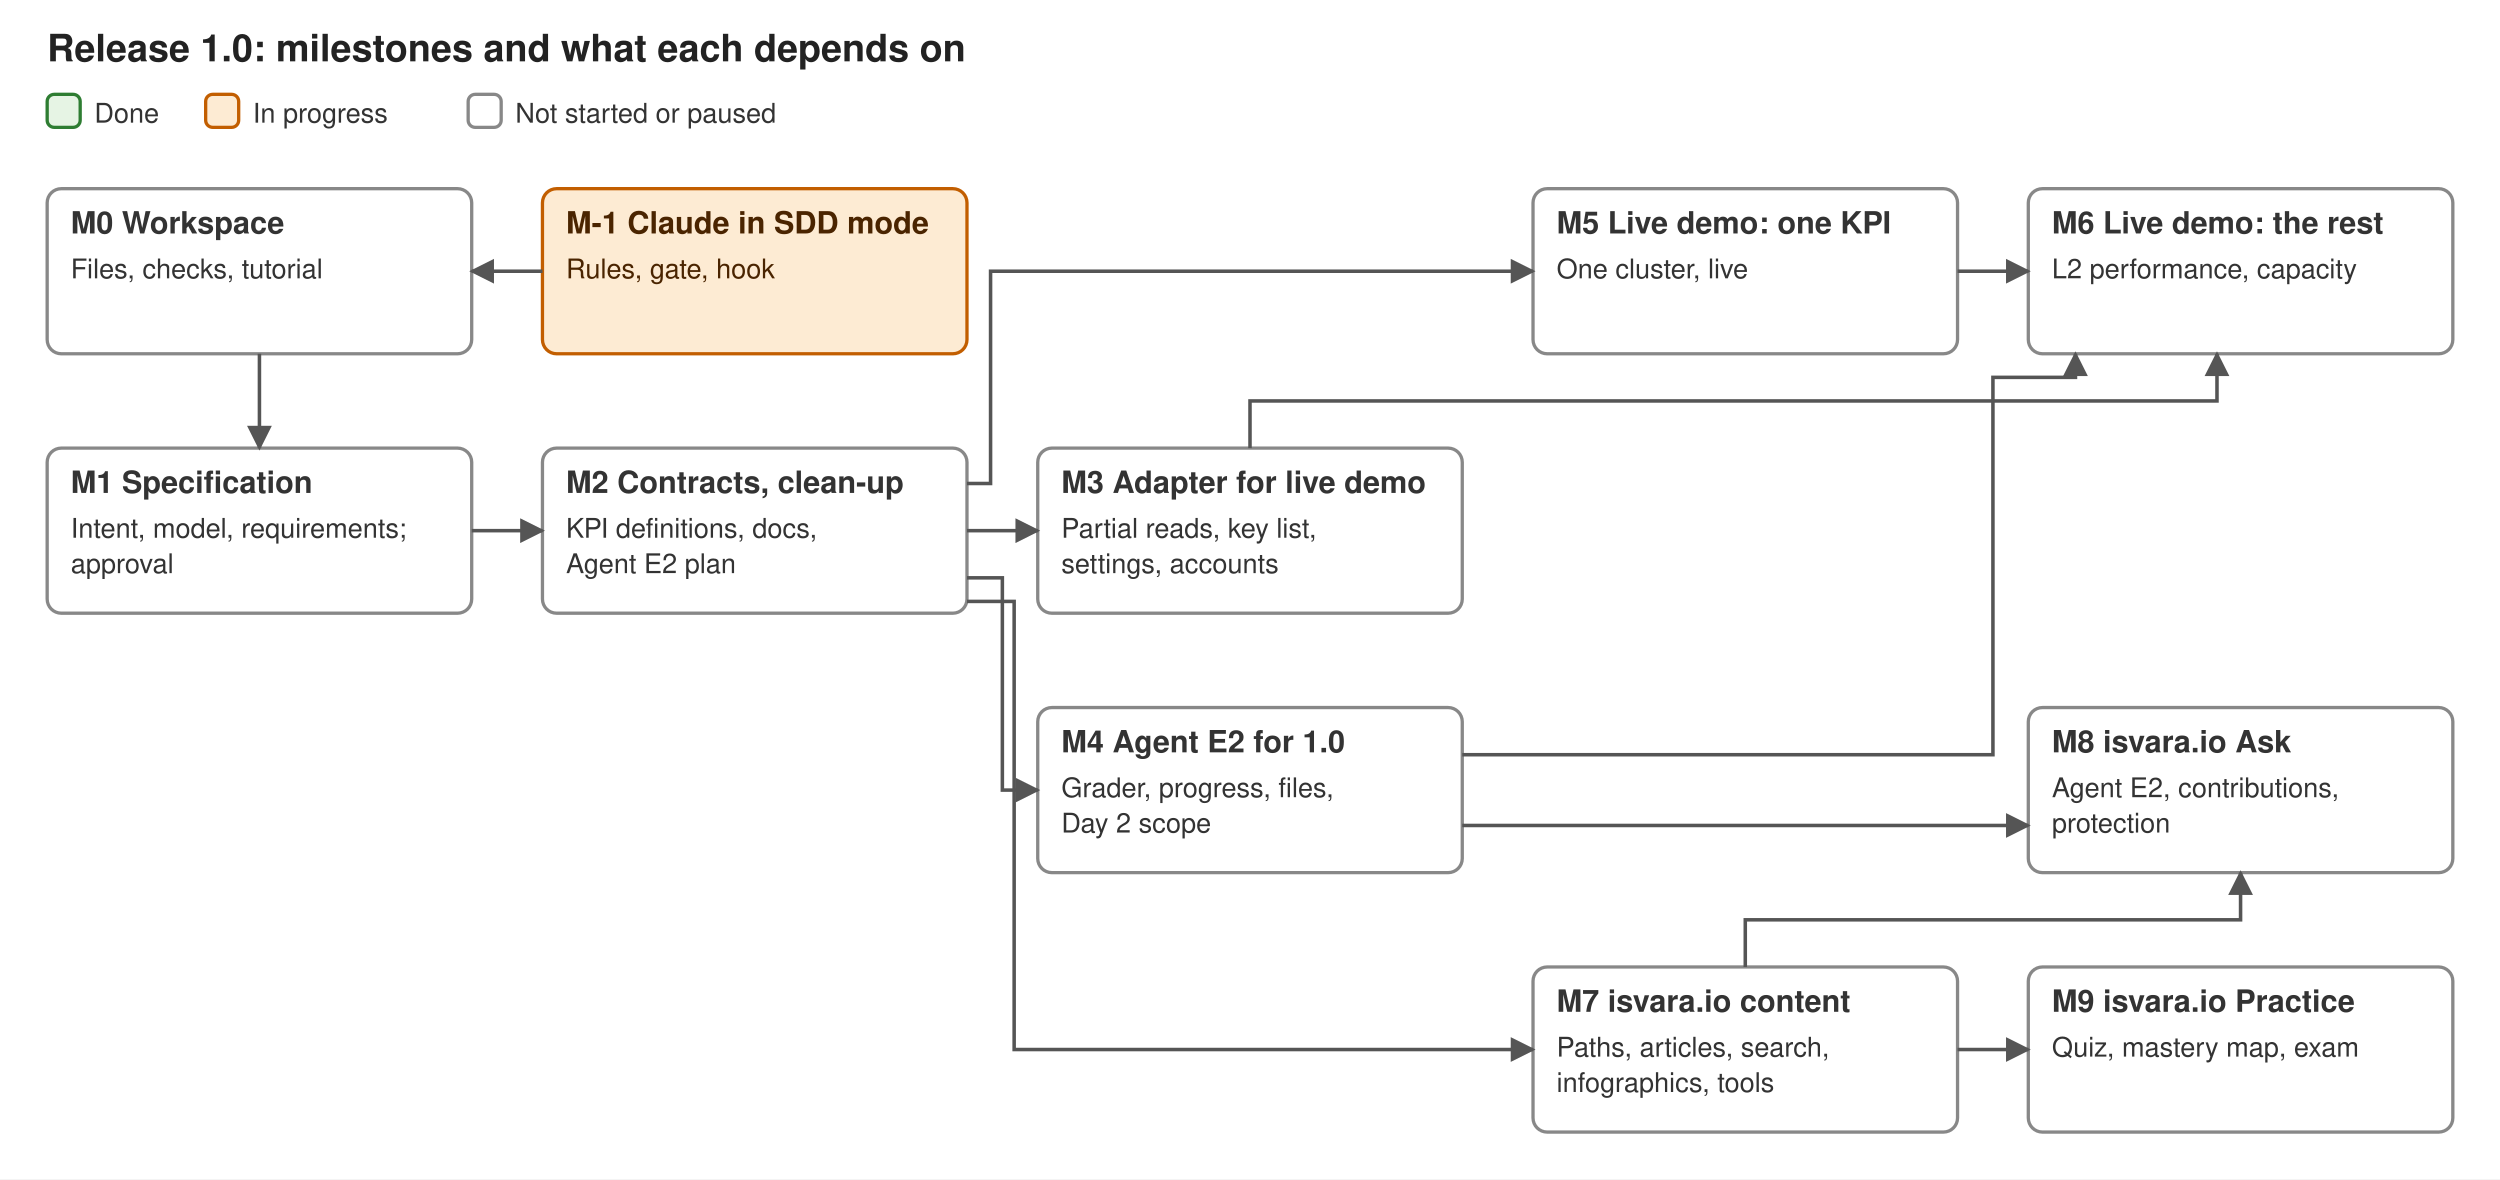
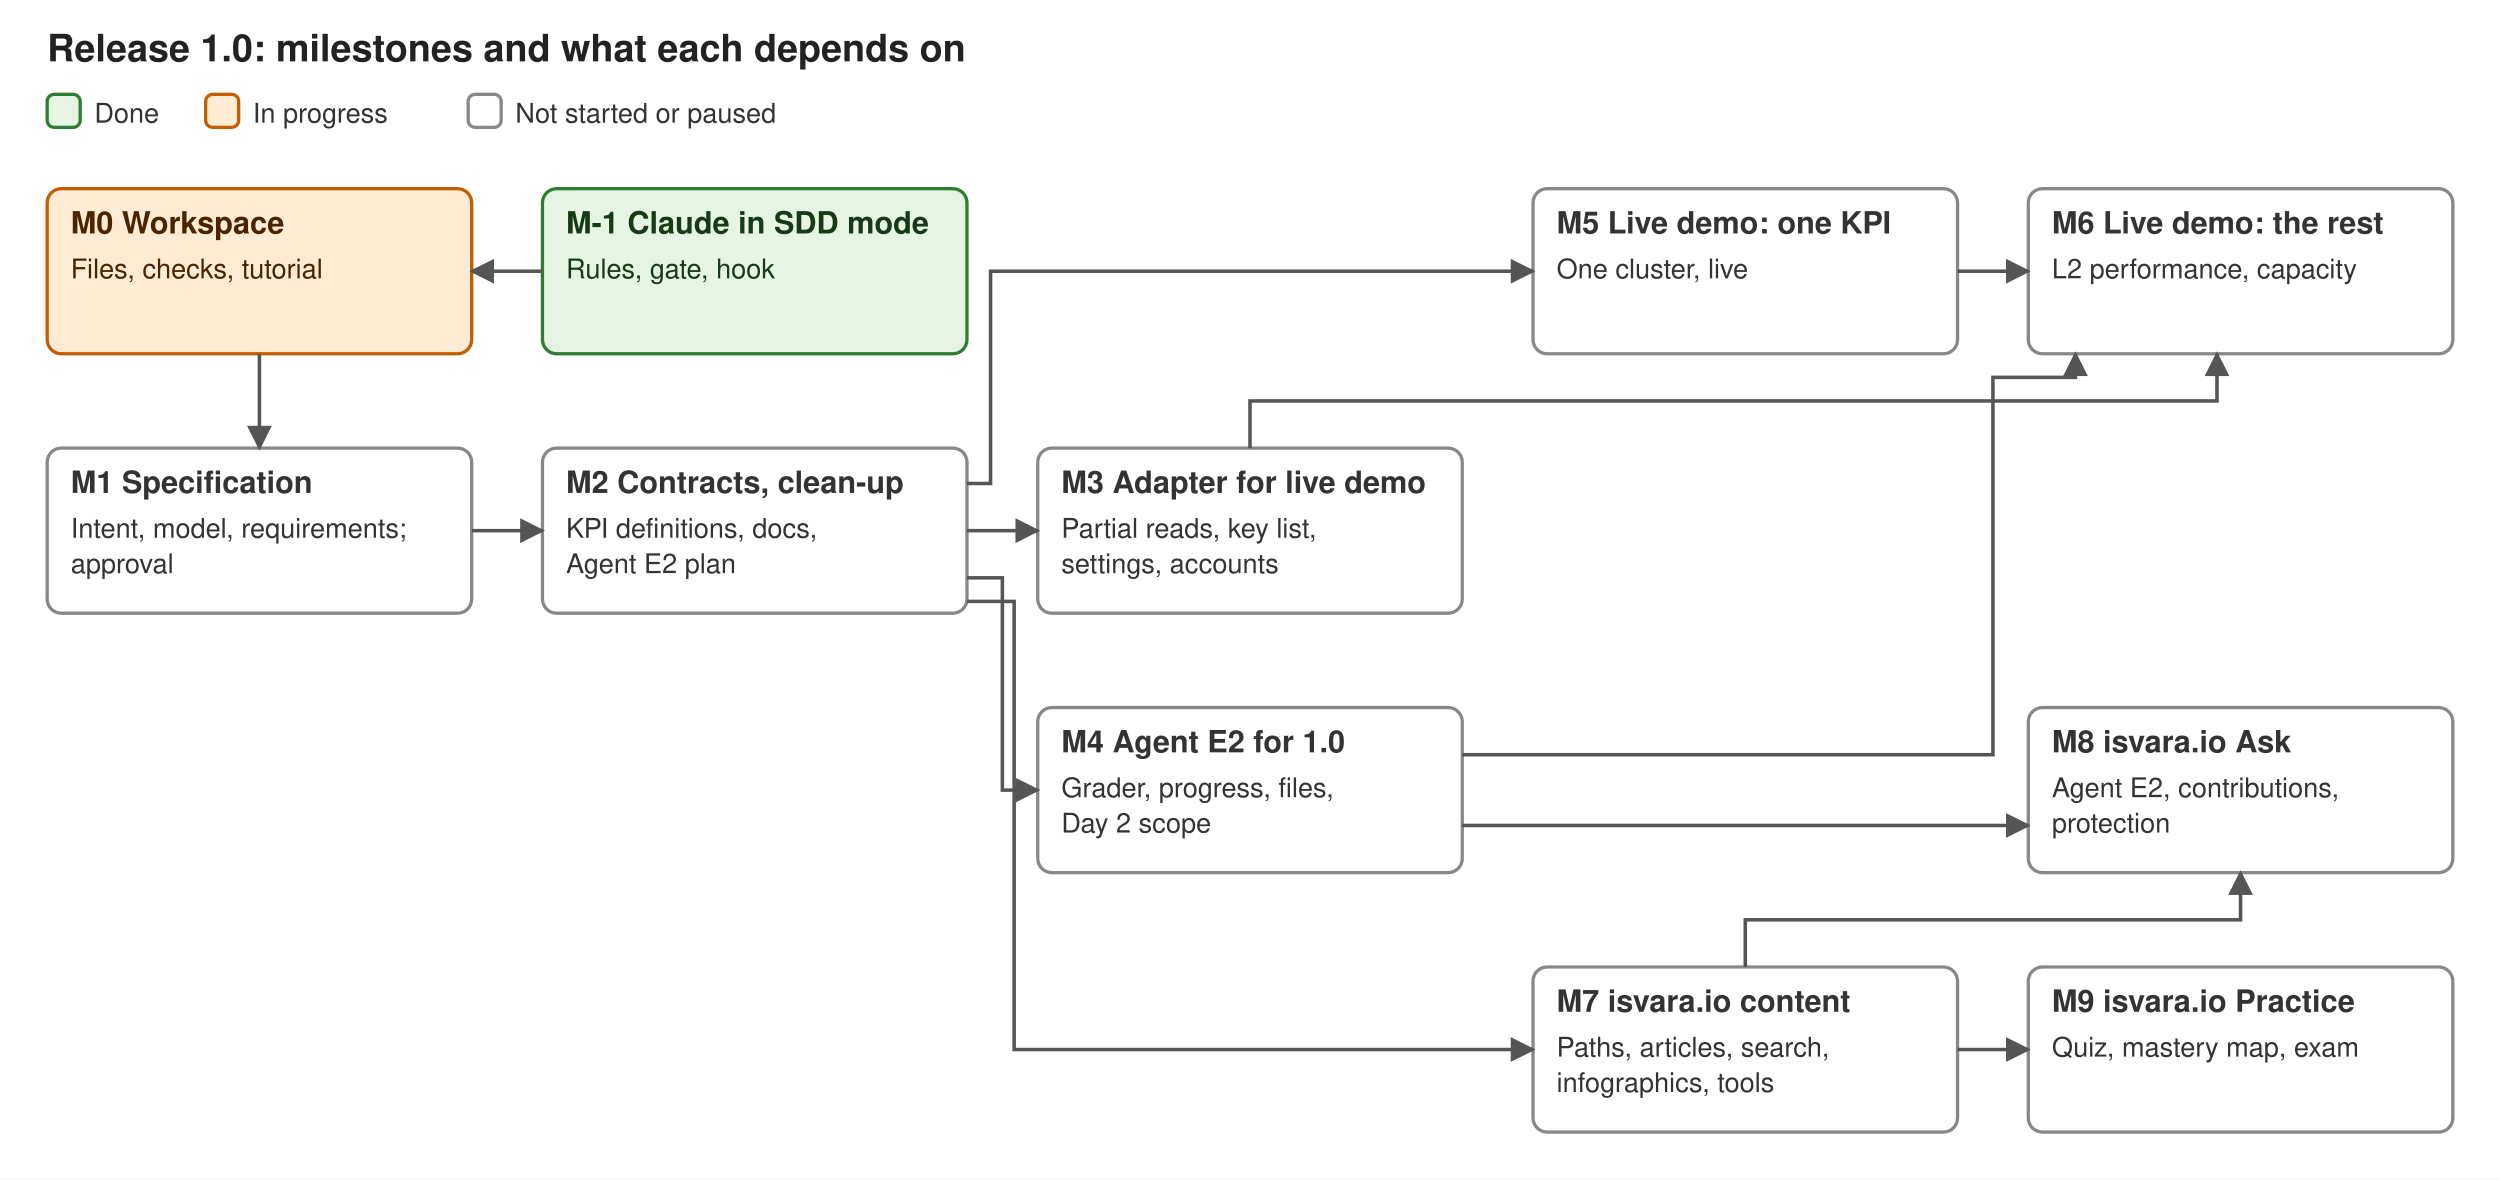
<svg xmlns="http://www.w3.org/2000/svg" width="1060" height="500" viewBox="0 0 1060 500" font-family="-apple-system,Segoe UI,Helvetica,Arial,sans-serif">
  <defs>
    <marker id="ah" viewBox="0 0 10 10" refX="9" refY="5" markerWidth="7" markerHeight="7" orient="auto-start-reverse">
      <path d="M0,0 L10,5 L0,10 z" fill="#555555" />
    </marker>
  </defs>
  <rect width="1060" height="500" fill="#ffffff" />
  <text x="20" y="26" font-size="16" font-weight="bold" fill="#222" text-anchor="start">Release 1.0: milestones and what each depends on</text>
  <rect x="20" y="40" width="14" height="14" rx="3" fill="#e6f4e4" stroke="#2e7d32" stroke-width="1.4" />
  <text x="40" y="52" font-size="11.5" font-weight="normal" fill="#333" text-anchor="start">Done</text>
  <rect x="87.2" y="40" width="14" height="14" rx="3" fill="#fdebd3" stroke="#c25e00" stroke-width="1.4" />
  <text x="107.2" y="52" font-size="11.5" font-weight="normal" fill="#333" text-anchor="start">In progress</text>
  <rect x="198.5" y="40" width="14" height="14" rx="3" fill="#ffffff" stroke="#888888" stroke-width="1.4" />
  <text x="218.5" y="52" font-size="11.5" font-weight="normal" fill="#333" text-anchor="start">Not started or paused</text>
-   <rect x="230" y="80" width="180" height="70" rx="6" fill="#fdebd3" stroke="#c25e00" stroke-width="1.4" />
-   <text x="240" y="99" font-size="13" font-weight="bold" fill="#4a2400" text-anchor="start">M-1 Claude in SDD mode</text>
-   <text x="240" y="118" font-size="11.5" font-weight="normal" fill="#4a2400" text-anchor="start">Rules, gate, hook</text>
-   <rect x="20" y="80" width="180" height="70" rx="6" fill="#ffffff" stroke="#888888" stroke-width="1.4" />
-   <text x="30" y="99" font-size="13" font-weight="bold" fill="#333333" text-anchor="start">M0 Workspace</text>
-   <text x="30" y="118" font-size="11.5" font-weight="normal" fill="#333333" text-anchor="start">Files, checks, tutorial</text>
+   <rect x="230" y="80" width="180" height="70" rx="6" fill="#e6f4e4" stroke="#2e7d32" stroke-width="1.4" />
+   <text x="240" y="99" font-size="13" font-weight="bold" fill="#173a16" text-anchor="start">M-1 Claude in SDD mode</text>
+   <text x="240" y="118" font-size="11.5" font-weight="normal" fill="#173a16" text-anchor="start">Rules, gate, hook</text>
+   <rect x="20" y="80" width="180" height="70" rx="6" fill="#fdebd3" stroke="#c25e00" stroke-width="1.4" />
+   <text x="30" y="99" font-size="13" font-weight="bold" fill="#4a2400" text-anchor="start">M0 Workspace</text>
+   <text x="30" y="118" font-size="11.5" font-weight="normal" fill="#4a2400" text-anchor="start">Files, checks, tutorial</text>
  <rect x="20" y="190" width="180" height="70" rx="6" fill="#ffffff" stroke="#888888" stroke-width="1.4" />
  <text x="30" y="209" font-size="13" font-weight="bold" fill="#333333" text-anchor="start">M1 Specification</text>
  <text x="30" y="228" font-size="11.5" font-weight="normal" fill="#333333" text-anchor="start">Intent, model, requirements;</text>
  <text x="30" y="243" font-size="11.5" font-weight="normal" fill="#333333" text-anchor="start">approval</text>
  <rect x="230" y="190" width="180" height="70" rx="6" fill="#ffffff" stroke="#888888" stroke-width="1.4" />
  <text x="240" y="209" font-size="13" font-weight="bold" fill="#333333" text-anchor="start">M2 Contracts, clean-up</text>
  <text x="240" y="228" font-size="11.5" font-weight="normal" fill="#333333" text-anchor="start">KPI definitions, docs,</text>
  <text x="240" y="243" font-size="11.5" font-weight="normal" fill="#333333" text-anchor="start">Agent E2 plan</text>
  <rect x="440" y="190" width="180" height="70" rx="6" fill="#ffffff" stroke="#888888" stroke-width="1.4" />
  <text x="450" y="209" font-size="13" font-weight="bold" fill="#333333" text-anchor="start">M3 Adapter for live demo</text>
  <text x="450" y="228" font-size="11.5" font-weight="normal" fill="#333333" text-anchor="start">Partial reads, key list,</text>
  <text x="450" y="243" font-size="11.5" font-weight="normal" fill="#333333" text-anchor="start">settings, accounts</text>
  <rect x="440" y="300" width="180" height="70" rx="6" fill="#ffffff" stroke="#888888" stroke-width="1.4" />
  <text x="450" y="319" font-size="13" font-weight="bold" fill="#333333" text-anchor="start">M4 Agent E2 for 1.0</text>
  <text x="450" y="338" font-size="11.5" font-weight="normal" fill="#333333" text-anchor="start">Grader, progress, files,</text>
  <text x="450" y="353" font-size="11.5" font-weight="normal" fill="#333333" text-anchor="start">Day 2 scope</text>
  <rect x="650" y="80" width="180" height="70" rx="6" fill="#ffffff" stroke="#888888" stroke-width="1.4" />
  <text x="660" y="99" font-size="13" font-weight="bold" fill="#333333" text-anchor="start">M5 Live demo: one KPI</text>
  <text x="660" y="118" font-size="11.5" font-weight="normal" fill="#333333" text-anchor="start">One cluster, live</text>
  <rect x="860" y="80" width="180" height="70" rx="6" fill="#ffffff" stroke="#888888" stroke-width="1.4" />
  <text x="870" y="99" font-size="13" font-weight="bold" fill="#333333" text-anchor="start">M6 Live demo: the rest</text>
  <text x="870" y="118" font-size="11.5" font-weight="normal" fill="#333333" text-anchor="start">L2 performance, capacity</text>
  <rect x="650" y="410" width="180" height="70" rx="6" fill="#ffffff" stroke="#888888" stroke-width="1.4" />
  <text x="660" y="429" font-size="13" font-weight="bold" fill="#333333" text-anchor="start">M7 isvara.io content</text>
  <text x="660" y="448" font-size="11.5" font-weight="normal" fill="#333333" text-anchor="start">Paths, articles, search,</text>
  <text x="660" y="463" font-size="11.5" font-weight="normal" fill="#333333" text-anchor="start">infographics, tools</text>
  <rect x="860" y="300" width="180" height="70" rx="6" fill="#ffffff" stroke="#888888" stroke-width="1.4" />
  <text x="870" y="319" font-size="13" font-weight="bold" fill="#333333" text-anchor="start">M8 isvara.io Ask</text>
  <text x="870" y="338" font-size="11.5" font-weight="normal" fill="#333333" text-anchor="start">Agent E2, contributions,</text>
  <text x="870" y="353" font-size="11.5" font-weight="normal" fill="#333333" text-anchor="start">protection</text>
  <rect x="860" y="410" width="180" height="70" rx="6" fill="#ffffff" stroke="#888888" stroke-width="1.4" />
  <text x="870" y="429" font-size="13" font-weight="bold" fill="#333333" text-anchor="start">M9 isvara.io Practice</text>
  <text x="870" y="448" font-size="11.5" font-weight="normal" fill="#333333" text-anchor="start">Quiz, mastery map, exam</text>
  <path d="M 230 115 L 200 115" fill="none" stroke="#555555" stroke-width="1.5" marker-end="url(#ah)" />
  <path d="M 110 150 L 110 190" fill="none" stroke="#555555" stroke-width="1.5" marker-end="url(#ah)" />
  <path d="M 200 225 L 230 225" fill="none" stroke="#555555" stroke-width="1.5" marker-end="url(#ah)" />
  <path d="M 410 205 L 420 205 L 420 115 L 650 115" fill="none" stroke="#555555" stroke-width="1.5" marker-end="url(#ah)" />
  <path d="M 410 225 L 440 225" fill="none" stroke="#555555" stroke-width="1.5" marker-end="url(#ah)" />
  <path d="M 410 245 L 425 245 L 425 335 L 440 335" fill="none" stroke="#555555" stroke-width="1.5" marker-end="url(#ah)" />
  <path d="M 410 255 L 430 255 L 430 445 L 650 445" fill="none" stroke="#555555" stroke-width="1.5" marker-end="url(#ah)" />
  <path d="M 830 115 L 860 115" fill="none" stroke="#555555" stroke-width="1.5" marker-end="url(#ah)" />
  <path d="M 530 190 L 530 170 L 940 170 L 940 150" fill="none" stroke="#555555" stroke-width="1.5" marker-end="url(#ah)" />
  <path d="M 620 320 L 845 320 L 845 160 L 880 160 L 880 150" fill="none" stroke="#555555" stroke-width="1.5" marker-end="url(#ah)" />
  <path d="M 620 350 L 860 350" fill="none" stroke="#555555" stroke-width="1.5" marker-end="url(#ah)" />
  <path d="M 740 410 L 740 390 L 950 390 L 950 370" fill="none" stroke="#555555" stroke-width="1.5" marker-end="url(#ah)" />
  <path d="M 830 445 L 860 445" fill="none" stroke="#555555" stroke-width="1.5" marker-end="url(#ah)" />
</svg>
